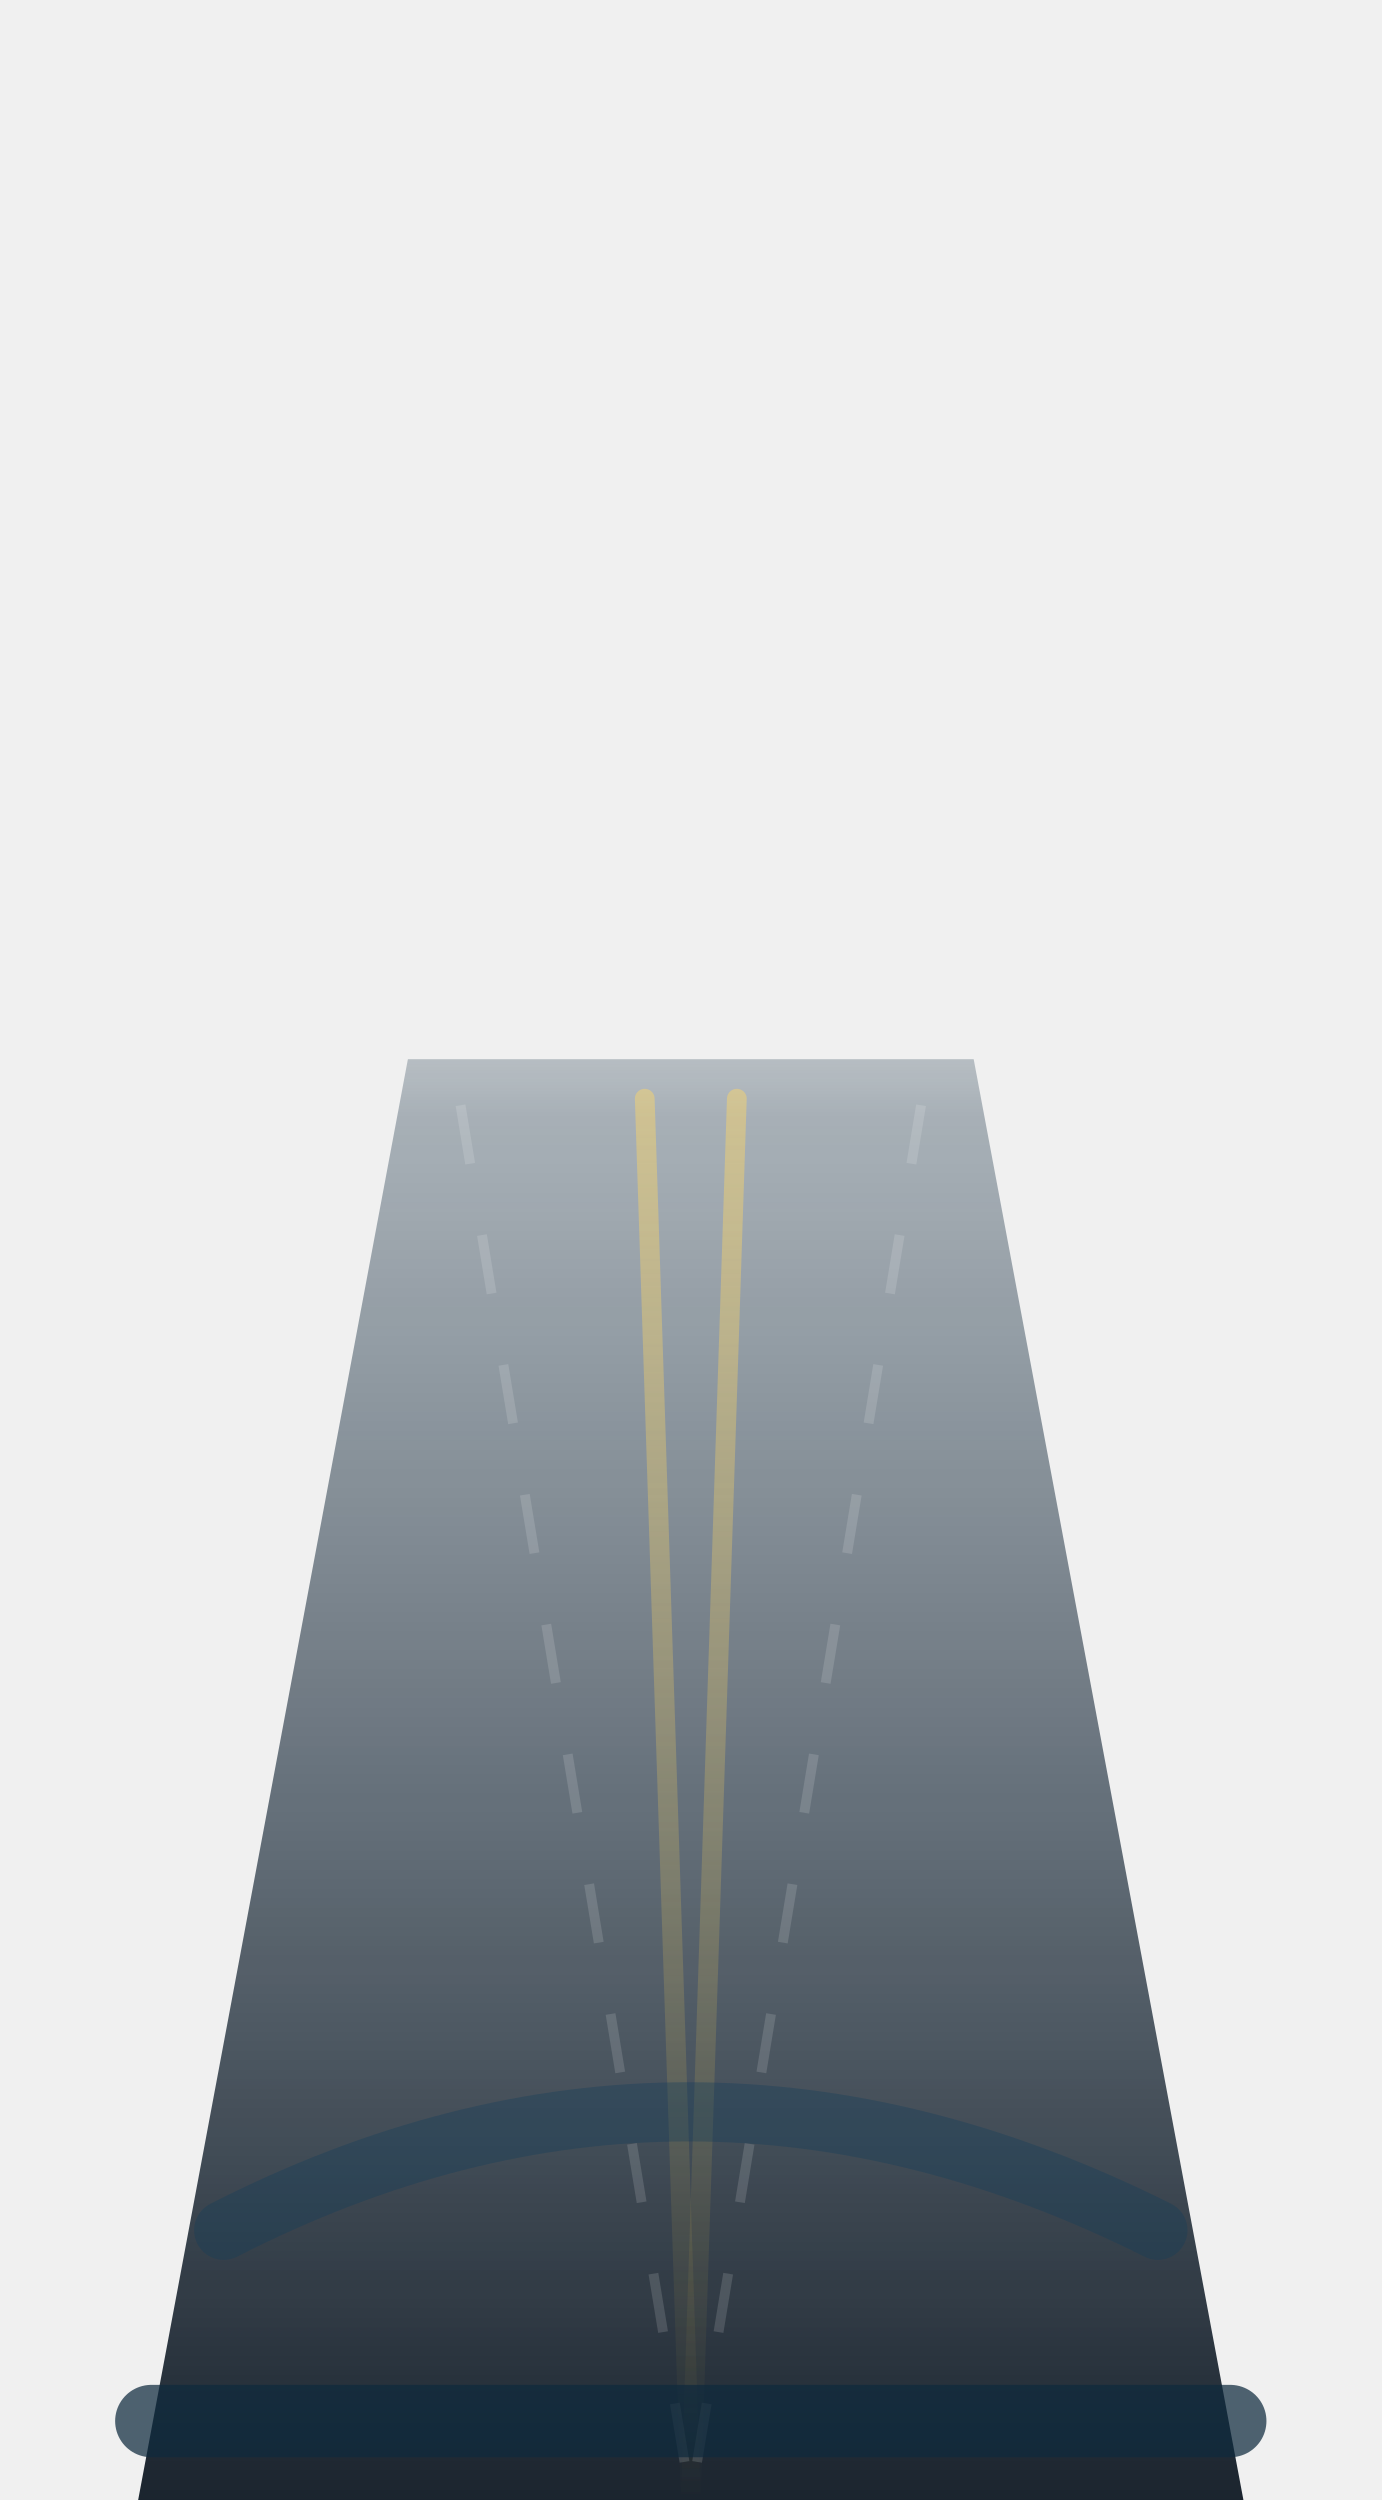
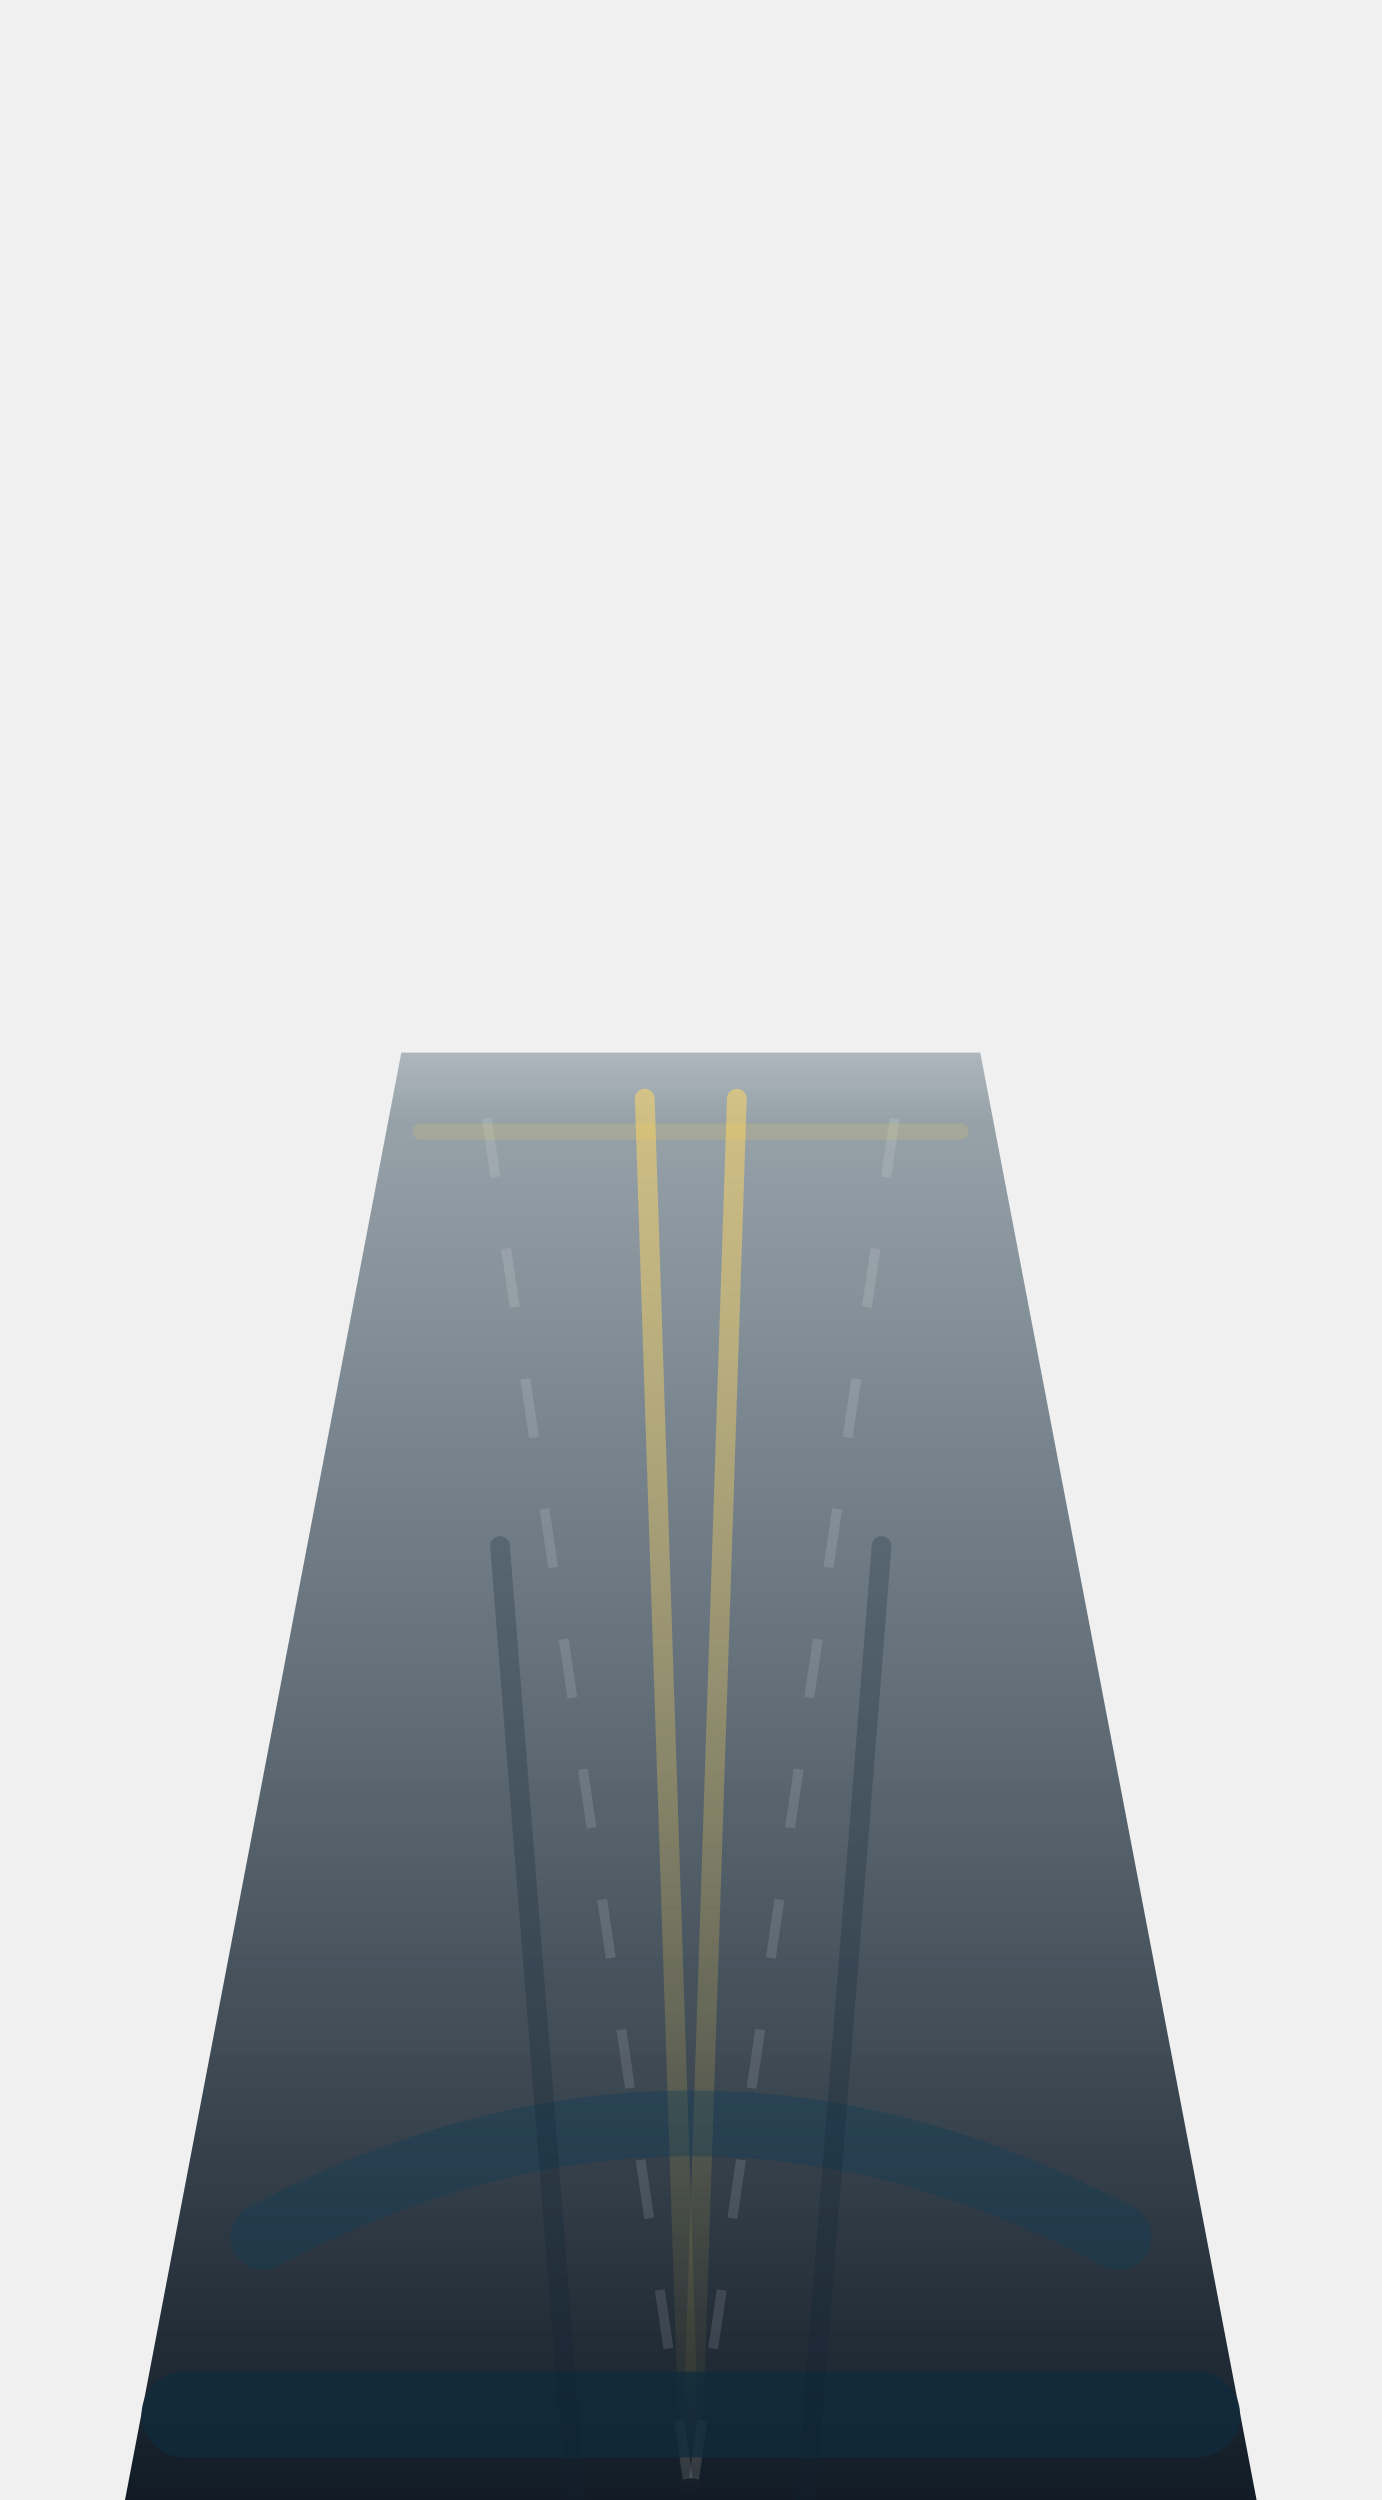
<svg xmlns="http://www.w3.org/2000/svg" viewBox="0 0 420 760" fill="none">
  <defs>
-     <linearGradient id="road" x1="210" x2="210" y1="270" y2="760" gradientUnits="userSpaceOnUse">
-       <stop stop-color="#203A4C" stop-opacity="0.05" />
-       <stop offset="0.14" stop-color="#223A4D" stop-opacity="0.35" />
-       <stop offset="1" stop-color="#08121D" stop-opacity="0.92" />
+     <linearGradient id="road" x1="210" x2="210" y1="274" y2="760" gradientUnits="userSpaceOnUse">
+       <stop stop-color="#29475A" stop-opacity="0.08" />
+       <stop offset="0.14" stop-color="#213A4B" stop-opacity="0.44" />
+       <stop offset="1" stop-color="#08121D" stop-opacity="0.96" />
    </linearGradient>
    <linearGradient id="laneGlow" x1="0" x2="0" y1="330" y2="760" gradientUnits="userSpaceOnUse">
-       <stop stop-color="#FFD765" stop-opacity="0.45" />
+       <stop stop-color="#FFD765" stop-opacity="0.55" />
      <stop offset="1" stop-color="#F9CF4A" stop-opacity="0" />
    </linearGradient>
  </defs>
-   <path d="M124 322L296 322L378 760H42L124 322Z" fill="url(#road)" />
-   <path d="M140 336L210 760" stroke="#FFFFFF" stroke-opacity="0.14" stroke-width="3" stroke-dasharray="18 22" />
-   <path d="M280 336L210 760" stroke="#FFFFFF" stroke-opacity="0.14" stroke-width="3" stroke-dasharray="18 22" />
+   <path d="M122 320L298 320L382 760H38L122 320Z" fill="url(#road)" />
+   <path d="M148 340L210 760" stroke="#FFFFFF" stroke-opacity="0.12" stroke-width="3" stroke-dasharray="18 22" />
+   <path d="M272 340L210 760" stroke="#FFFFFF" stroke-opacity="0.12" stroke-width="3" stroke-dasharray="18 22" />
  <path d="M196 334L210 760" stroke="url(#laneGlow)" stroke-width="6" stroke-linecap="round" />
  <path d="M224 334L210 760" stroke="url(#laneGlow)" stroke-width="6" stroke-linecap="round" />
-   <path d="M68 678C162 630 256 630 352 678" stroke="#123D59" stroke-opacity="0.35" stroke-width="18" stroke-linecap="round" />
-   <path d="M46 736H374" stroke="#0F2A3D" stroke-opacity="0.72" stroke-width="22" stroke-linecap="round" />
+   <path d="M128 344H292" stroke="#F9CF4A" stroke-opacity="0.16" stroke-width="5" stroke-linecap="round" />
+   <path d="M80 680C166 634 254 634 340 680" stroke="#123D59" stroke-opacity="0.38" stroke-width="20" stroke-linecap="round" />
+   <path d="M56 734H364" stroke="#0F2A3D" stroke-opacity="0.76" stroke-width="26" stroke-linecap="round" />
+   <path d="M152 470L175 760" stroke="#0D2232" stroke-opacity="0.24" stroke-width="6" stroke-linecap="round" />
+   <path d="M268 470L245 760" stroke="#0D2232" stroke-opacity="0.24" stroke-width="6" stroke-linecap="round" />
</svg>
